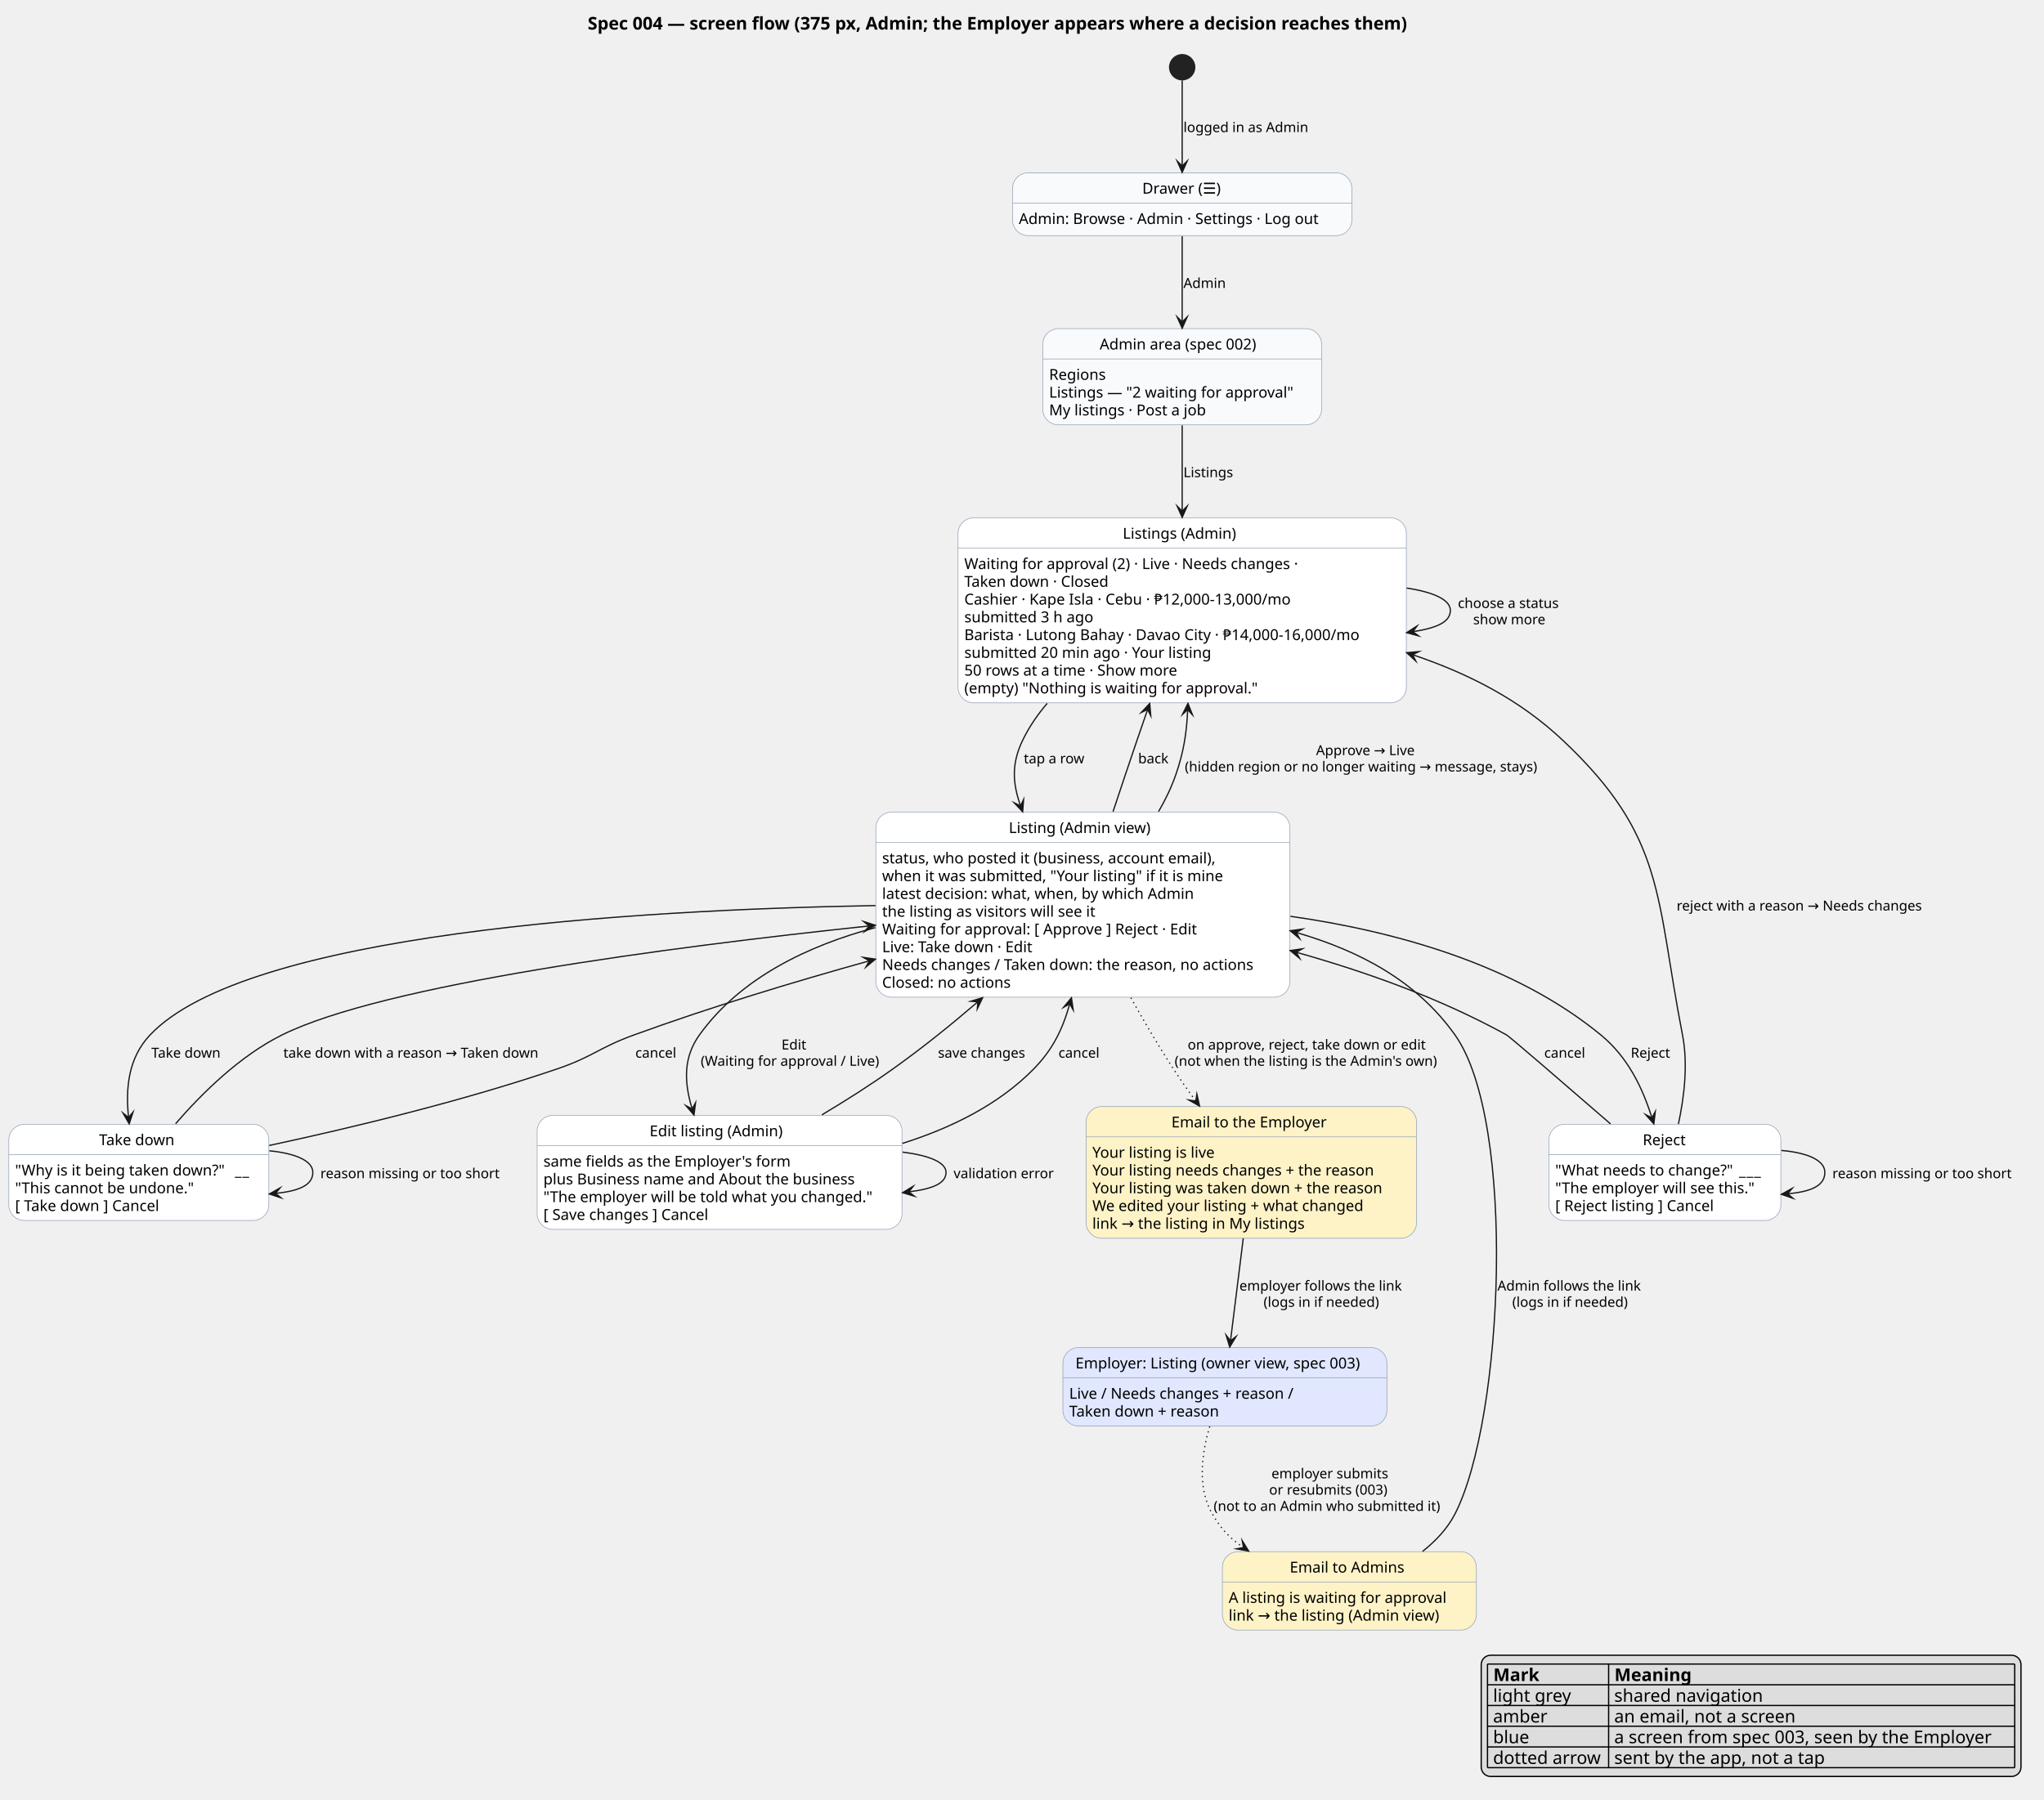
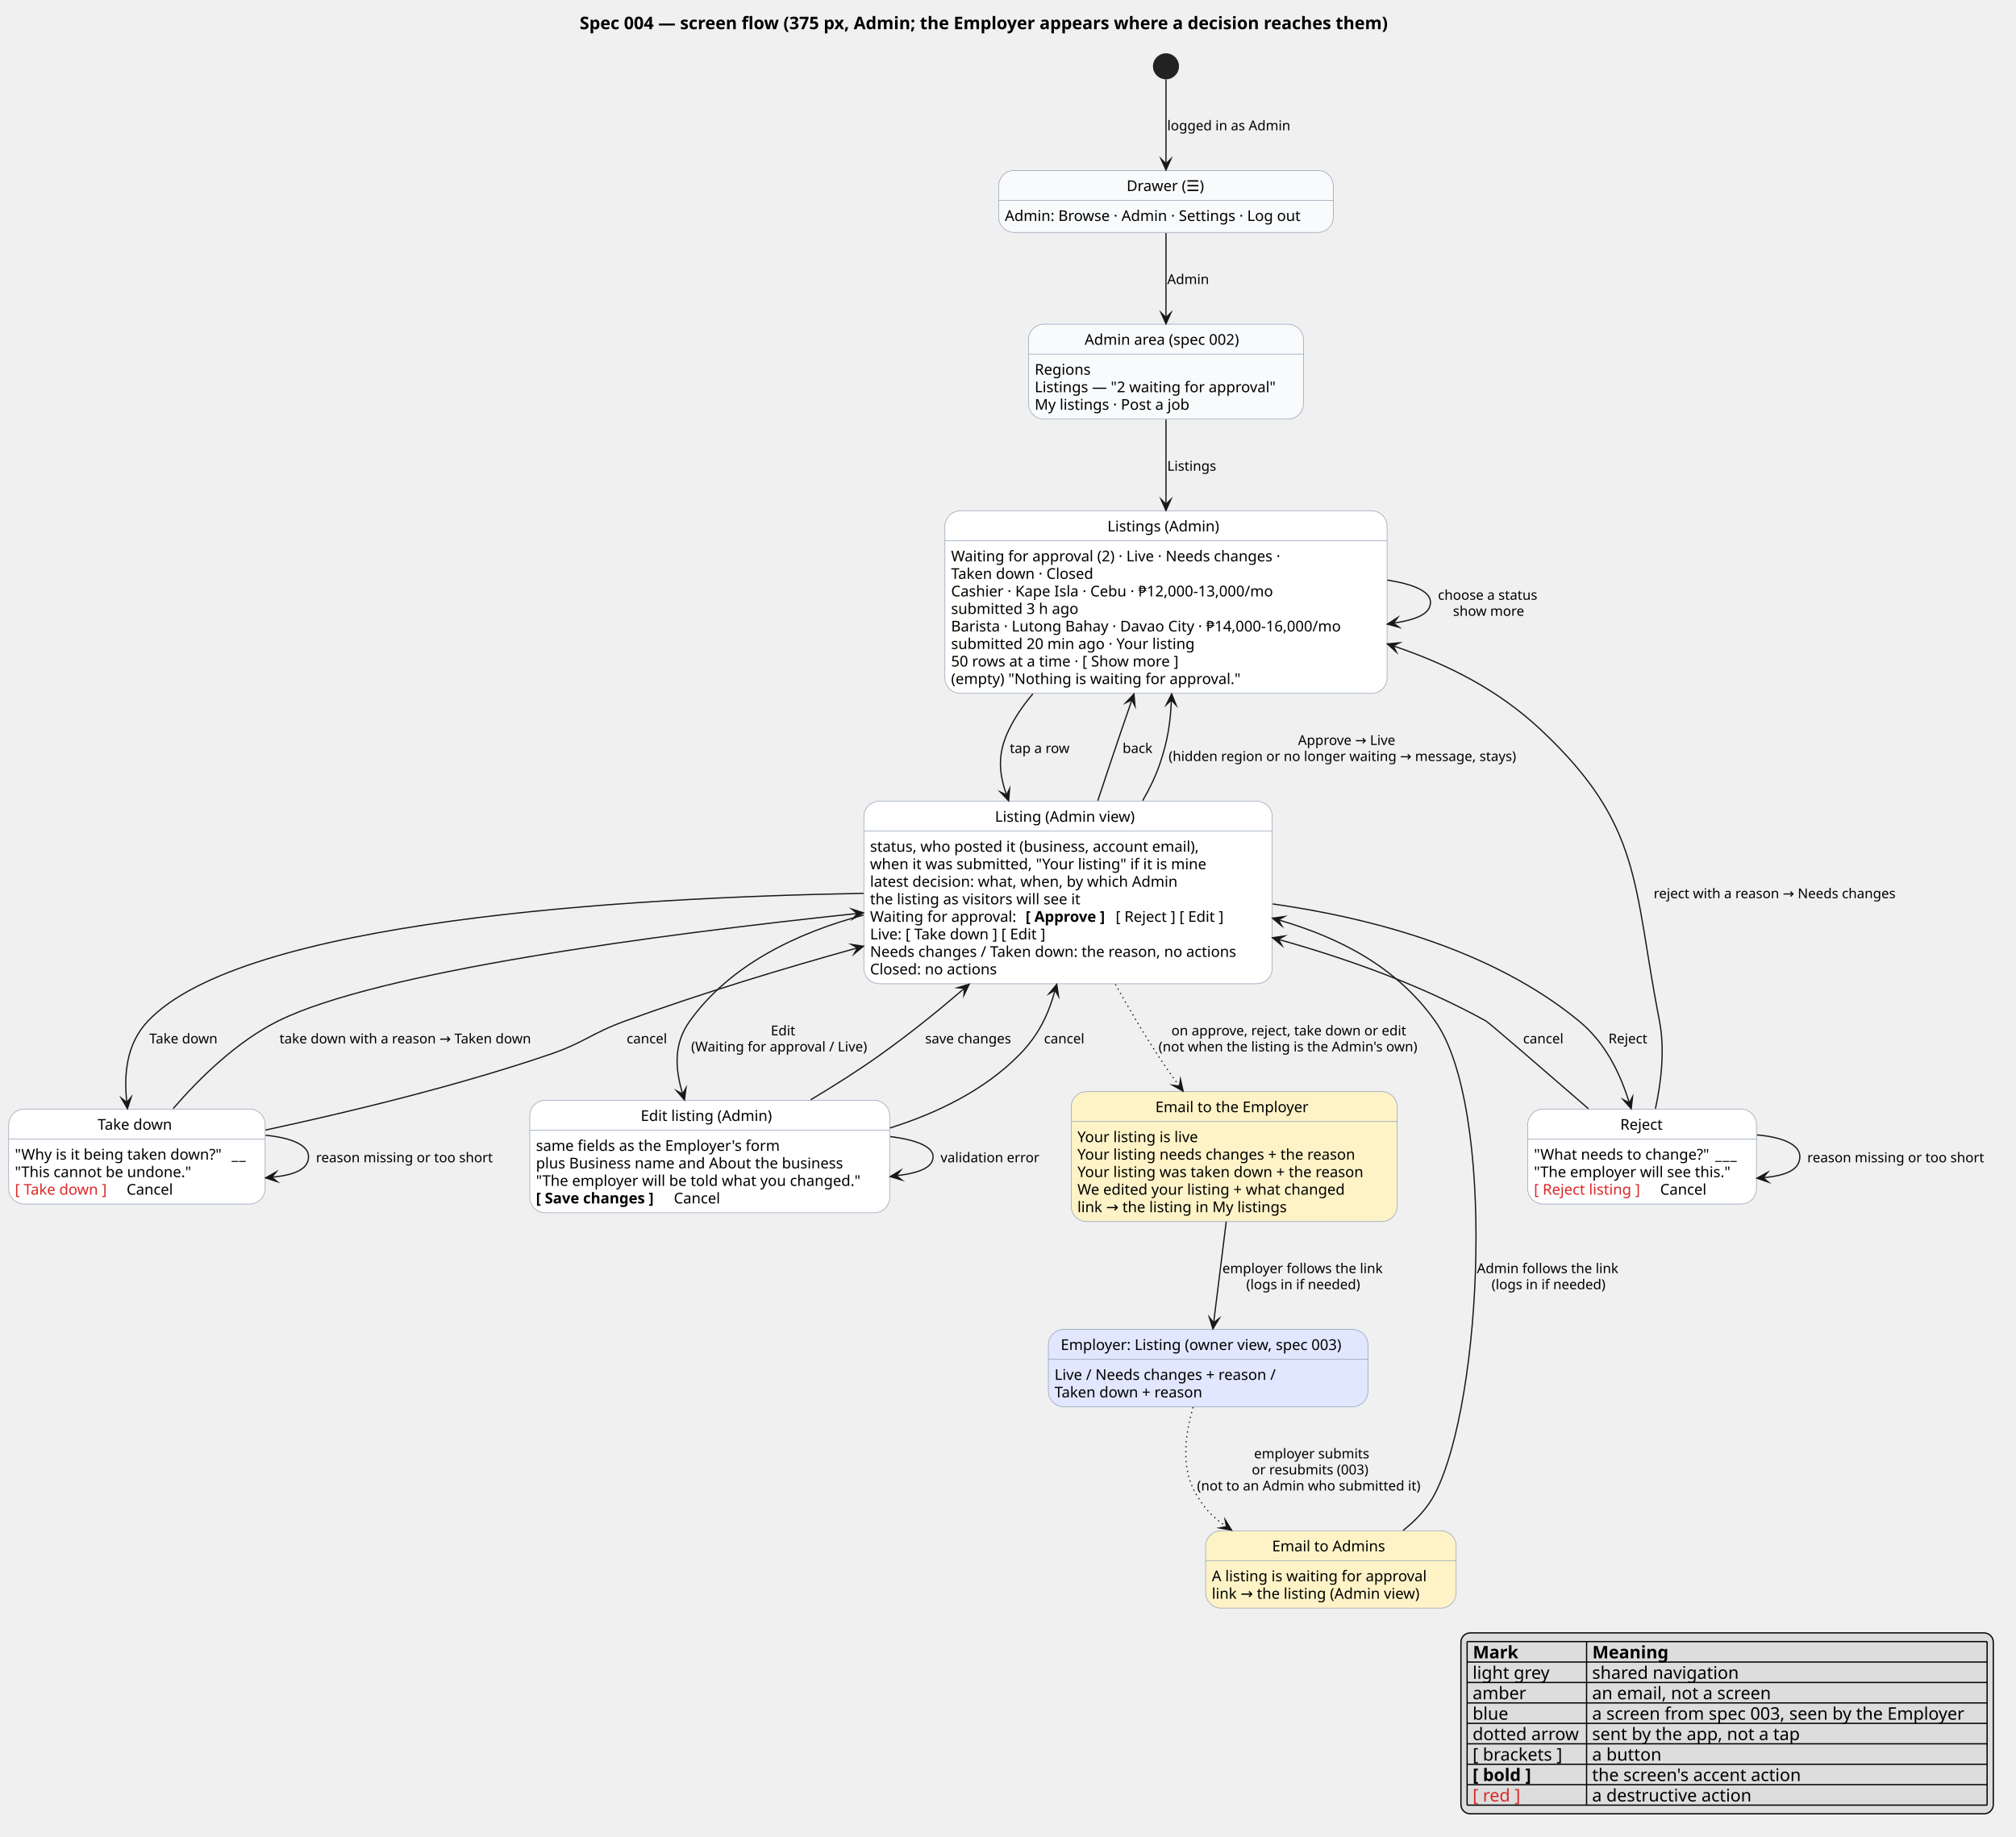
- <svg xmlns="http://www.w3.org/2000/svg" version="1.1" data-diagram-type="STATE" style="width:1626px;height:1432px;background:#FFFFFF;" width="1626px" height="1432px" viewBox="0 0 1626 1432" zoomAndPan="magnify" preserveAspectRatio="none" contentStyleType="text/css">
+ <svg xmlns="http://www.w3.org/2000/svg" version="1.1" data-diagram-type="STATE" style="width:1626px;height:1481px;background:#FFFFFF;" width="1626px" height="1481px" viewBox="0 0 1626 1481" zoomAndPan="magnify" preserveAspectRatio="none" contentStyleType="text/css">
  <defs />
  <g font-family="sans-serif" lengthAdjust="spacing">
    <g class="title" data-source-line="15">
      <text x="467.529" y="23.535" fill="#000" font-size="14" textLength="684.64" font-weight="700">Spec 004 — screen flow (375 px, Admin; the Employer appears where a decision reaches them)</text>
    </g>
    <g class="entity" data-qualified-name="Drawer" id="ent0001" data-source-line="17">
      <rect x="805.48" y="137.488" width="269.896" height="50" fill="#F8FAFC" style="stroke:#94A3B8;stroke-width:0.5;" rx="12.5" ry="12.5" />
      <line x1="805.48" y1="161.621" x2="1075.376" y2="161.621" style="stroke:#94A3B8;stroke-width:0.5;" />
      <text x="908.668" y="154.09" fill="#000" font-size="12" textLength="63.521">Drawer (☰)</text>
      <text x="810.48" y="178.223" fill="#000" font-size="12" textLength="249.896">Admin: Browse · Admin · Settings · Log out</text>
    </g>
    <g class="entity" data-qualified-name="AdminArea" id="ent0002" data-source-line="20">
      <rect x="829.54" y="261.488" width="221.768" height="76.531" fill="#F8FAFC" style="stroke:#94A3B8;stroke-width:0.5;" rx="12.5" ry="12.5" />
      <line x1="829.54" y1="285.621" x2="1051.308" y2="285.621" style="stroke:#94A3B8;stroke-width:0.5;" />
      <text x="874.793" y="278.09" fill="#000" font-size="12" textLength="131.262">Admin area (spec 002)</text>
      <text x="834.54" y="302.223" fill="#000" font-size="12" textLength="46.16">Regions</text>
      <text x="834.54" y="316.355" fill="#000" font-size="12" textLength="201.768">Listings — "2 waiting for approval"</text>
      <text x="834.54" y="330.488" fill="#000" font-size="12" textLength="131.256">My listings · Post a job</text>
    </g>
    <g class="entity" data-qualified-name="Listings" id="ent0003" data-source-line="25">
      <rect x="762.11" y="412.028" width="356.639" height="147.195" fill="#FFF" style="stroke:#94A3B8;stroke-width:0.5;" rx="12.5" ry="12.5" />
      <line x1="762.11" y1="436.161" x2="1118.749" y2="436.161" style="stroke:#94A3B8;stroke-width:0.5;" />
      <text x="893.159" y="428.63" fill="#000" font-size="12" textLength="94.541">Listings (Admin)</text>
      <text x="767.11" y="452.763" fill="#000" font-size="12" textLength="277.84">Waiting for approval (2) · Live · Needs changes ·</text>
      <text x="767.11" y="466.895" fill="#000" font-size="12" textLength="121.664">Taken down · Closed</text>
      <text x="767.11" y="481.028" fill="#000" font-size="12" textLength="282.756">Cashier · Kape Isla · Cebu · ₱12,000-13,000/mo</text>
      <text x="767.11" y="495.161" fill="#000" font-size="12" textLength="106.91">submitted 3 h ago</text>
      <text x="767.11" y="509.294" fill="#000" font-size="12" textLength="336.639">Barista · Lutong Bahay · Davao City · ₱14,000-16,000/mo</text>
      <text x="767.11" y="523.427" fill="#000" font-size="12" textLength="207.504">submitted 20 min ago · Your listing</text>
-       <text x="767.11" y="537.56" fill="#000" font-size="12" textLength="177.48">50 rows at a time · Show more</text>
+       <text x="767.11" y="537.56" fill="#000" font-size="12" textLength="192.879">50 rows at a time · [ Show more ]</text>
      <text x="767.11" y="551.692" fill="#000" font-size="12" textLength="241.148">(empty) "Nothing is waiting for approval."</text>
    </g>
    <g class="entity" data-qualified-name="Review" id="ent0004" data-source-line="35">
      <rect x="696.74" y="646.218" width="329.363" height="147.195" fill="#FFF" style="stroke:#94A3B8;stroke-width:0.5;" rx="12.5" ry="12.5" />
      <line x1="696.74" y1="670.351" x2="1026.103" y2="670.351" style="stroke:#94A3B8;stroke-width:0.5;" />
      <text x="802.506" y="662.82" fill="#000" font-size="12" textLength="117.832">Listing (Admin view)</text>
      <text x="701.74" y="686.953" fill="#000" font-size="12" textLength="277.131">status, who posted it (business, account email),</text>
      <text x="701.74" y="701.085" fill="#000" font-size="12" textLength="284.086">when it was submitted, "Your listing" if it is mine</text>
      <text x="701.74" y="715.218" fill="#000" font-size="12" textLength="258.469">latest decision: what, when, by which Admin</text>
      <text x="701.74" y="729.351" fill="#000" font-size="12" textLength="179.338">the listing as visitors will see it</text>
-       <text x="701.74" y="743.484" fill="#000" font-size="12" textLength="261.855">Waiting for approval: [ Approve ] Reject · Edit</text>
-       <text x="701.74" y="757.617" fill="#000" font-size="12" textLength="127.09">Live: Take down · Edit</text>
+       <text x="701.74" y="743.484" fill="#000" font-size="12" textLength="121.652">Waiting for approval:</text>
+       <text x="827.189" y="743.484" fill="#000" font-size="12" textLength="68.813" font-weight="700">[ Approve ]</text>
+       <text x="899.799" y="743.484" fill="#000" font-size="12" textLength="91.852">[ Reject ] [ Edit ]</text>
+       <text x="701.74" y="757.617" fill="#000" font-size="12" textLength="150.293">Live: [ Take down ] [ Edit ]</text>
      <text x="701.74" y="771.75" fill="#000" font-size="12" textLength="309.363">Needs changes / Taken down: the reason, no actions</text>
      <text x="701.74" y="785.882" fill="#000" font-size="12" textLength="107.373">Closed: no actions</text>
    </g>
    <g class="entity" data-qualified-name="Reject" id="ent0005" data-source-line="45">
      <rect x="1232.19" y="894.548" width="184.479" height="76.531" fill="#FFF" style="stroke:#94A3B8;stroke-width:0.5;" rx="12.5" ry="12.5" />
      <line x1="1232.19" y1="918.681" x2="1416.669" y2="918.681" style="stroke:#94A3B8;stroke-width:0.5;" />
      <text x="1306.807" y="911.15" fill="#000" font-size="12" textLength="35.244">Reject</text>
      <text x="1237.19" y="935.283" fill="#000" font-size="12" textLength="142.43">"What needs to change?"</text>
      <text x="1383.417" y="935.283" fill="#000" font-size="12" text-decoration="underline">_</text>
      <text x="1389.417" y="935.283" fill="#000" font-size="12" text-decoration="underline">_</text>
      <text x="1395.417" y="935.283" fill="#000" font-size="12">_</text>
      <text x="1237.19" y="949.415" fill="#000" font-size="12" textLength="164.479">"The employer will see this."</text>
-       <text x="1237.19" y="963.548" fill="#000" font-size="12" textLength="140.449">[ Reject listing ]   Cancel</text>
+       <text x="1237.19" y="963.548" fill="#DC2626" font-size="12" textLength="90.381">[ Reject listing ]</text>
+       <text x="1338.961" y="963.548" fill="#000" font-size="12" textLength="38.678">Cancel</text>
    </g>
    <g class="entity" data-qualified-name="TakeDown" id="ent0006" data-source-line="50">
      <rect x="7" y="894.548" width="206.85" height="76.531" fill="#FFF" style="stroke:#94A3B8;stroke-width:0.5;" rx="12.5" ry="12.5" />
      <line x1="7" y1="918.681" x2="213.85" y2="918.681" style="stroke:#94A3B8;stroke-width:0.5;" />
      <text x="78.761" y="911.15" fill="#000" font-size="12" textLength="63.328">Take down</text>
      <text x="12" y="935.283" fill="#000" font-size="12" textLength="171.053">"Why is it being taken down?"</text>
      <text x="186.85" y="935.283" fill="#000" font-size="12" text-decoration="underline">_</text>
      <text x="192.85" y="935.283" fill="#000" font-size="12">_</text>
      <text x="12" y="949.415" fill="#000" font-size="12" textLength="146.49">"This cannot be undone."</text>
-       <text x="12" y="963.548" fill="#000" font-size="12" textLength="128.795">[ Take down ]   Cancel</text>
+       <text x="12" y="963.548" fill="#DC2626" font-size="12" textLength="78.727">[ Take down ]</text>
+       <text x="102.117" y="963.548" fill="#000" font-size="12" textLength="38.678">Cancel</text>
    </g>
    <g class="entity" data-qualified-name="Edit" id="ent0007" data-source-line="55">
      <rect x="427.29" y="887.478" width="290.264" height="90.664" fill="#FFF" style="stroke:#94A3B8;stroke-width:0.5;" rx="12.5" ry="12.5" />
      <line x1="427.29" y1="911.611" x2="717.554" y2="911.611" style="stroke:#94A3B8;stroke-width:0.5;" />
      <text x="516.769" y="904.08" fill="#000" font-size="12" textLength="111.305">Edit listing (Admin)</text>
      <text x="432.29" y="928.213" fill="#000" font-size="12" textLength="203.414">same fields as the Employer's form</text>
      <text x="432.29" y="942.345" fill="#000" font-size="12" textLength="255.973">plus Business name and About the business</text>
      <text x="432.29" y="956.478" fill="#000" font-size="12" textLength="270.264">"The employer will be told what you changed."</text>
-       <text x="432.29" y="970.611" fill="#000" font-size="12" textLength="143.203">[ Save changes ]   Cancel</text>
+       <text x="432.29" y="970.611" fill="#000" font-size="12" textLength="99.756" font-weight="700">[ Save changes ]</text>
+       <text x="543.436" y="970.611" fill="#000" font-size="12" textLength="38.678">Cancel</text>
    </g>
    <g class="entity" data-qualified-name="MailEmployer" id="ent0008" data-source-line="61">
      <rect x="863.97" y="880.418" width="262.912" height="104.797" fill="#FEF3C7" style="stroke:#94A3B8;stroke-width:0.5;" rx="12.5" ry="12.5" />
      <line x1="863.97" y1="904.551" x2="1126.882" y2="904.551" style="stroke:#94A3B8;stroke-width:0.5;" />
      <text x="931.872" y="897.02" fill="#000" font-size="12" textLength="127.107">Email to the Employer</text>
      <text x="868.97" y="921.153" fill="#000" font-size="12" textLength="103.957">Your listing is live</text>
      <text x="868.97" y="935.285" fill="#000" font-size="12" textLength="235.688">Your listing needs changes + the reason</text>
      <text x="868.97" y="949.418" fill="#000" font-size="12" textLength="242.912">Your listing was taken down + the reason</text>
      <text x="868.97" y="963.551" fill="#000" font-size="12" textLength="224.842">We edited your listing + what changed</text>
      <text x="868.97" y="977.684" fill="#000" font-size="12" textLength="180.322">link → the listing in My listings</text>
    </g>
    <g class="entity" data-qualified-name="MailAdmins" id="ent0009" data-source-line="68">
      <rect x="972.41" y="1234.608" width="202.033" height="62.398" fill="#FEF3C7" style="stroke:#94A3B8;stroke-width:0.5;" rx="12.5" ry="12.5" />
      <line x1="972.41" y1="1258.741" x2="1174.443" y2="1258.741" style="stroke:#94A3B8;stroke-width:0.5;" />
      <text x="1026.03" y="1251.21" fill="#000" font-size="12" textLength="94.793">Email to Admins</text>
      <text x="977.41" y="1275.343" fill="#000" font-size="12" textLength="182.033">A listing is waiting for approval</text>
      <text x="977.41" y="1289.475" fill="#000" font-size="12" textLength="178.313">link → the listing (Admin view)</text>
    </g>
    <g class="entity" data-qualified-name="Owner" id="ent0010" data-source-line="72">
      <rect x="845.55" y="1072.208" width="257.756" height="62.398" fill="#E0E7FF" style="stroke:#94A3B8;stroke-width:0.5;" rx="12.5" ry="12.5" />
      <line x1="845.55" y1="1096.341" x2="1103.306" y2="1096.341" style="stroke:#94A3B8;stroke-width:0.5;" />
      <text x="855.55" y="1088.81" fill="#000" font-size="12" textLength="237.756">Employer: Listing (owner view, spec 003)</text>
      <text x="850.55" y="1112.943" fill="#000" font-size="12" textLength="190.688">Live / Needs changes + reason /</text>
      <text x="850.55" y="1127.075" fill="#000" font-size="12" textLength="127.066">Taken down + reason</text>
    </g>
    <g class="start_entity" data-qualified-name=".start." id="ent0011" data-source-line="76">
      <ellipse cx="940.42" cy="53.488" rx="10" ry="10" fill="#222" style="stroke:#222;stroke-width:1;" />
    </g>
    <g class="link" data-entity-1="ent0011" data-entity-2="ent0001" id="lnk12" data-source-line="76" data-link-type="dependency">
      <path d="M940.42,63.988 C940.42,80.248 940.42,108.928 940.42,132.108" style="stroke:#181818;stroke-width:1;" fill="none" id="*start*-to-Drawer" />
      <polygon points="940.42,137.108,944.42,128.108,940.42,132.108,936.42,128.108,940.42,137.108" fill="#181818" style="stroke:#181818;stroke-width:1;stroke-linejoin:miter;stroke-miterlimit:10;" />
      <text x="941.42" y="105.123" fill="#000" font-size="11" textLength="103.625">logged in as Admin</text>
    </g>
    <g class="link" data-entity-1="ent0001" data-entity-2="ent0002" id="lnk13" data-source-line="77" data-link-type="dependency">
      <path d="M940.42,187.988 C940.42,208.388 940.42,232.788 940.42,256.168" style="stroke:#181818;stroke-width:1;" fill="none" id="Drawer-to-AdminArea" />
      <polygon points="940.42,261.168,944.42,252.168,940.42,256.168,936.42,252.168,940.42,261.168" fill="#181818" style="stroke:#181818;stroke-width:1;stroke-linejoin:miter;stroke-miterlimit:10;" />
      <text x="941.42" y="229.123" fill="#000" font-size="11" textLength="34.789">Admin</text>
    </g>
    <g class="link" data-entity-1="ent0002" data-entity-2="ent0003" id="lnk14" data-source-line="78" data-link-type="dependency">
      <path d="M940.42,338.408 C940.42,359.528 940.42,381.598 940.42,406.688" style="stroke:#181818;stroke-width:1;" fill="none" id="AdminArea-to-Listings" />
      <polygon points="940.42,411.688,944.42,402.688,940.42,406.688,936.42,402.688,940.42,411.688" fill="#181818" style="stroke:#181818;stroke-width:1;stroke-linejoin:miter;stroke-miterlimit:10;" />
      <text x="941.42" y="379.663" fill="#000" font-size="11" textLength="41.239">Listings</text>
    </g>
    <g class="link" data-entity-1="ent0003" data-entity-2="ent0003" id="lnk15" data-source-line="79" data-link-type="dependency">
      <path d="M1118.99,467.858 C1140.03,471.118 1153.74,477.038 1153.74,485.618 C1153.74,494.208 1144.971,499.365 1123.931,502.615" style="stroke:#181818;stroke-width:1;" fill="none" id="Listings-to-Listings" />
      <polygon points="1118.99,503.378,1128.495,505.957,1123.931,502.615,1127.274,498.051,1118.99,503.378" fill="#181818" style="stroke:#181818;stroke-width:1;stroke-linejoin:miter;stroke-miterlimit:10;" />
      <text x="1159.74" y="483.753" fill="#000" font-size="11" textLength="83.091">choose a status</text>
      <text x="1171.884" y="496.708" fill="#000" font-size="11" textLength="58.803">show more</text>
    </g>
    <g class="link" data-entity-1="ent0003" data-entity-2="ent0004" id="lnk16" data-source-line="80" data-link-type="dependency">
      <path d="M833.03,559.648 C825.26,568.738 818.5,578.608 813.42,589.218 C804.84,607.188 805.196,622.417 811.856,641.167" style="stroke:#181818;stroke-width:1;" fill="none" id="Listings-to-Review" />
      <polygon points="813.53,645.878,814.287,636.059,811.856,641.167,806.748,638.736,813.53,645.878" fill="#181818" style="stroke:#181818;stroke-width:1;stroke-linejoin:miter;stroke-miterlimit:10;" />
      <text x="814.42" y="607.353" fill="#000" font-size="11" textLength="49.881">tap a row</text>
    </g>
    <g class="link" data-entity-1="ent0004" data-entity-2="ent0003" id="lnk17" data-source-line="81" data-link-type="dependency">
      <path d="M885.43,645.748 C891.56,627.278 898.18,607.508 904.42,589.218 C907.69,579.658 909.516,574.34 912.966,564.43" style="stroke:#181818;stroke-width:1;" fill="none" id="Review-to-Listings" />
      <polygon points="914.61,559.708,907.873,566.893,912.966,564.43,915.429,569.523,914.61,559.708" fill="#181818" style="stroke:#181818;stroke-width:1;stroke-linejoin:miter;stroke-miterlimit:10;" />
      <text x="905.42" y="607.353" fill="#000" font-size="11" textLength="25.062">back</text>
    </g>
    <g class="link" data-entity-1="ent0004" data-entity-2="ent0003" id="lnk18" data-source-line="82" data-link-type="dependency">
      <path d="M921.63,645.718 C927.15,636.228 931.96,626.288 935.42,616.218 C941.55,598.438 943.998,583.474 944.798,564.634" style="stroke:#181818;stroke-width:1;" fill="none" id="Review-to-Listings-1" />
      <polygon points="945.01,559.638,940.632,568.46,944.798,564.634,948.625,568.8,945.01,559.638" fill="#181818" style="stroke:#181818;stroke-width:1;stroke-linejoin:miter;stroke-miterlimit:10;" />
      <text x="1046.931" y="600.853" fill="#000" font-size="11" textLength="83.343">Approve → Live</text>
      <text x="942.52" y="613.808" fill="#000" font-size="11" textLength="292.166">(hidden region or no longer waiting → message, stays)</text>
    </g>
    <g class="link" data-entity-1="ent0004" data-entity-2="ent0005" id="lnk19" data-source-line="83" data-link-type="dependency">
      <path d="M1026.55,729.058 C1108.49,740.738 1204.43,766.748 1273.42,823.418 C1295.2,841.298 1306.723,865.848 1314.143,889.488" style="stroke:#181818;stroke-width:1;" fill="none" id="Review-to-Reject" />
      <polygon points="1315.64,894.258,1316.761,884.473,1314.143,889.488,1309.128,886.869,1315.64,894.258" fill="#181818" style="stroke:#181818;stroke-width:1;stroke-linejoin:miter;stroke-miterlimit:10;" />
      <text x="1297.27" y="841.553" fill="#000" font-size="11" textLength="32.307">Reject</text>
    </g>
    <g class="link" data-entity-1="ent0005" data-entity-2="ent0004" id="lnk22" data-source-line="86" data-link-type="dependency">
      <path d="M1281.17,894.238 C1245.67,863.458 1200.85,824.748 1198.42,823.418 C1145.38,794.228 1087.773,773.624 1031.163,757.674" style="stroke:#181818;stroke-width:1;" fill="none" id="Reject-to-Review" />
      <polygon points="1026.35,756.318,1033.928,762.609,1031.163,757.674,1036.097,754.909,1026.35,756.318" fill="#181818" style="stroke:#181818;stroke-width:1;stroke-linejoin:miter;stroke-miterlimit:10;" />
      <text x="1228.42" y="841.553" fill="#000" font-size="11" textLength="33.478">cancel</text>
    </g>
    <g class="link" data-entity-1="ent0005" data-entity-2="ent0003" id="lnk20" data-source-line="84" data-link-type="dependency">
      <path d="M1335.18,894.248 C1339.71,873.298 1342.99,846.788 1338.42,823.418 C1316.92,713.168 1325.15,666.268 1243.42,589.218 C1208.98,556.738 1168.605,536.123 1123.755,520.923" style="stroke:#181818;stroke-width:1;" fill="none" id="Reject-to-Listings" />
      <polygon points="1119.02,519.318,1126.26,525.995,1123.755,520.923,1128.828,518.419,1119.02,519.318" fill="#181818" style="stroke:#181818;stroke-width:1;stroke-linejoin:miter;stroke-miterlimit:10;" />
      <text x="1333.74" y="724.453" fill="#000" font-size="11" textLength="203.172">reject with a reason → Needs changes</text>
    </g>
    <g class="link" data-entity-1="ent0005" data-entity-2="ent0005" id="lnk21" data-source-line="85" data-link-type="dependency">
      <path d="M1417.07,915.358 C1437.12,917.068 1451.66,922.888 1451.66,932.808 C1451.66,942.738 1442.102,948.136 1422.052,949.836" style="stroke:#181818;stroke-width:1;" fill="none" id="Reject-to-Reject" />
      <polygon points="1417.07,950.258,1426.376,953.484,1422.052,949.836,1425.7,945.512,1417.07,950.258" fill="#181818" style="stroke:#181818;stroke-width:1;stroke-linejoin:miter;stroke-miterlimit:10;" />
      <text x="1457.66" y="937.443" fill="#000" font-size="11" textLength="148.038">reason missing or too short</text>
    </g>
    <g class="link" data-entity-1="ent0004" data-entity-2="ent0006" id="lnk23" data-source-line="87" data-link-type="dependency">
      <path d="M696.48,720.518 C502.15,723.968 195.98,742.558 119.42,823.418 C101.96,841.858 99.845,865.865 102.265,889.225" style="stroke:#181818;stroke-width:1;" fill="none" id="Review-to-TakeDown" />
      <polygon points="102.78,894.198,105.831,884.834,102.265,889.225,97.874,885.658,102.78,894.198" fill="#181818" style="stroke:#181818;stroke-width:1;stroke-linejoin:miter;stroke-miterlimit:10;" />
      <text x="120.42" y="841.553" fill="#000" font-size="11" textLength="58.051">Take down</text>
    </g>
    <g class="link" data-entity-1="ent0006" data-entity-2="ent0004" id="lnk24" data-source-line="88" data-link-type="dependency">
      <path d="M139.69,894.088 C160.61,869.898 190.9,840.028 224.42,823.418 C305.16,783.418 531.008,753.704 691.398,736.744" style="stroke:#181818;stroke-width:1;" fill="none" id="TakeDown-to-Review" />
      <polygon points="696.37,736.218,686.999,733.187,691.398,736.744,687.841,741.143,696.37,736.218" fill="#181818" style="stroke:#181818;stroke-width:1;stroke-linejoin:miter;stroke-miterlimit:10;" />
      <text x="225.42" y="841.553" fill="#000" font-size="11" textLength="213.055">take down with a reason → Taken down</text>
    </g>
    <g class="link" data-entity-1="ent0006" data-entity-2="ent0004" id="lnk26" data-source-line="90" data-link-type="dependency">
      <path d="M214.16,911.408 C280.56,897.138 368.07,876.078 443.42,850.418 C471.49,840.858 476.56,833.528 504.42,823.418 C566.25,800.968 630.673,781.459 691.593,764.499" style="stroke:#181818;stroke-width:1;" fill="none" id="TakeDown-to-Review-1" />
      <polygon points="696.41,763.158,686.667,761.719,691.593,764.499,688.813,769.426,696.41,763.158" fill="#181818" style="stroke:#181818;stroke-width:1;stroke-linejoin:miter;stroke-miterlimit:10;" />
      <text x="505.42" y="841.553" fill="#000" font-size="11" textLength="33.478">cancel</text>
    </g>
    <g class="link" data-entity-1="ent0006" data-entity-2="ent0006" id="lnk25" data-source-line="89" data-link-type="dependency">
      <path d="M214.26,915.628 C234.49,917.628 248.85,923.358 248.85,932.808 C248.85,942.268 239.466,947.506 219.236,949.506" style="stroke:#181818;stroke-width:1;" fill="none" id="TakeDown-to-TakeDown" />
      <polygon points="214.26,949.998,223.61,953.093,219.236,949.506,222.823,945.132,214.26,949.998" fill="#181818" style="stroke:#181818;stroke-width:1;stroke-linejoin:miter;stroke-miterlimit:10;" />
      <text x="254.85" y="937.443" fill="#000" font-size="11" textLength="148.038">reason missing or too short</text>
    </g>
    <g class="link" data-entity-1="ent0004" data-entity-2="ent0007" id="lnk27" data-source-line="91" data-link-type="dependency">
      <path d="M696.4,738.038 C642.97,752.338 589.11,777.938 556.42,823.418 C543.32,841.638 544.253,861.312 550.623,882.382" style="stroke:#181818;stroke-width:1;" fill="none" id="Review-to-Edit" />
      <polygon points="552.07,887.168,553.294,877.396,550.623,882.382,545.637,879.711,552.07,887.168" fill="#181818" style="stroke:#181818;stroke-width:1;stroke-linejoin:miter;stroke-miterlimit:10;" />
      <text x="621.723" y="835.053" fill="#000" font-size="11" textLength="20.179">Edit</text>
      <text x="557.42" y="848.008" fill="#000" font-size="11" textLength="148.785">(Waiting for approval / Live)</text>
    </g>
    <g class="link" data-entity-1="ent0007" data-entity-2="ent0004" id="lnk28" data-source-line="92" data-link-type="dependency">
      <path d="M653.84,887.008 C672.82,875.688 692.67,863.118 710.42,850.418 C734.45,833.228 755.466,816.314 777.876,797.084" style="stroke:#181818;stroke-width:1;" fill="none" id="Edit-to-Review" />
      <polygon points="781.67,793.828,772.235,796.654,777.876,797.084,777.445,802.725,781.67,793.828" fill="#181818" style="stroke:#181818;stroke-width:1;stroke-linejoin:miter;stroke-miterlimit:10;" />
      <text x="746.14" y="841.553" fill="#000" font-size="11" textLength="70.941">save changes</text>
    </g>
    <g class="link" data-entity-1="ent0007" data-entity-2="ent0004" id="lnk30" data-source-line="94" data-link-type="dependency">
      <path d="M717.83,909.758 C756.03,897.728 794.34,879.138 822.42,850.418 C837.37,835.128 845.275,819.144 850.985,798.694" style="stroke:#181818;stroke-width:1;" fill="none" id="Edit-to-Review-1" />
      <polygon points="852.33,793.878,846.057,801.471,850.985,798.694,853.762,803.622,852.33,793.878" fill="#181818" style="stroke:#181818;stroke-width:1;stroke-linejoin:miter;stroke-miterlimit:10;" />
      <text x="842.03" y="841.553" fill="#000" font-size="11" textLength="33.478">cancel</text>
    </g>
    <g class="link" data-entity-1="ent0007" data-entity-2="ent0007" id="lnk29" data-source-line="93" data-link-type="dependency">
      <path d="M718.02,916.678 C738.69,919.288 752.56,924.668 752.56,932.808 C752.56,940.958 743.651,945.712 722.981,948.322" style="stroke:#181818;stroke-width:1;" fill="none" id="Edit-to-Edit" />
      <polygon points="718.02,948.948,727.45,951.789,722.981,948.322,726.448,943.852,718.02,948.948" fill="#181818" style="stroke:#181818;stroke-width:1;stroke-linejoin:miter;stroke-miterlimit:10;" />
      <text x="758.56" y="937.443" fill="#000" font-size="11" textLength="81.872">validation error</text>
    </g>
    <g class="link" data-entity-1="ent0004" data-entity-2="ent0008" id="lnk31" data-source-line="96" data-link-type="dependency">
      <path d="M899.61,793.878 C910.06,812.628 921.73,832.538 933.42,850.418 C939.84,860.228 944.089,866.374 951.279,876.054" style="stroke:#181818;stroke-width:1;stroke-dasharray:1,3;" fill="none" id="Review-to-MailEmployer" />
      <polygon points="954.26,880.068,952.105,870.458,951.279,876.054,945.682,875.228,954.26,880.068" fill="#181818" style="stroke:#181818;stroke-width:1;stroke-linejoin:miter;stroke-miterlimit:10;" />
      <text x="944.773" y="835.053" fill="#000" font-size="11" textLength="197.613">on approve, reject, take down or edit</text>
      <text x="934.42" y="848.008" fill="#000" font-size="11" textLength="218.319">(not when the listing is the Admin's own)</text>
    </g>
    <g class="link" data-entity-1="ent0008" data-entity-2="ent0010" id="lnk32" data-source-line="97" data-link-type="dependency">
      <path d="M989.01,985.318 C985.49,1013.588 981.858,1042.737 978.858,1066.837" style="stroke:#181818;stroke-width:1;" fill="none" id="MailEmployer-to-Owner" />
      <polygon points="978.24,1071.798,983.321,1063.361,978.858,1066.837,975.382,1062.373,978.24,1071.798" fill="#181818" style="stroke:#181818;stroke-width:1;stroke-linejoin:miter;stroke-miterlimit:10;" />
      <text x="985.92" y="1026.843" fill="#000" font-size="11" textLength="134.761">employer follows the link</text>
      <text x="1005.157" y="1039.798" fill="#000" font-size="11" textLength="96.288">(logs in if needed)</text>
    </g>
    <g class="link" data-entity-1="ent0010" data-entity-2="ent0009" id="lnk33" data-source-line="98" data-link-type="dependency">
      <path d="M962.33,1134.958 C956.08,1155.938 952.08,1183.678 964.42,1204.608 C971.46,1216.528 977.651,1223.429 989.191,1231.309" style="stroke:#181818;stroke-width:1;stroke-dasharray:1,3;" fill="none" id="Owner-to-MailAdmins" />
      <polygon points="993.32,1234.128,988.143,1225.75,989.191,1231.309,983.632,1232.356,993.32,1234.128" fill="#181818" style="stroke:#181818;stroke-width:1;stroke-linejoin:miter;stroke-miterlimit:10;" />
      <text x="1011.466" y="1176.243" fill="#000" font-size="11" textLength="95.643">employer submits</text>
      <text x="1009.589" y="1189.198" fill="#000" font-size="11" textLength="99.397">or resubmits (003)</text>
      <text x="965.42" y="1202.153" fill="#000" font-size="11" textLength="187.736">(not to an Admin who submitted it)</text>
    </g>
    <g class="link" data-entity-1="ent0009" data-entity-2="ent0004" id="lnk34" data-source-line="99" data-link-type="dependency">
      <path d="M1131.66,1234.368 C1142.04,1226.158 1151.44,1216.258 1157.42,1204.608 C1196.13,1129.258 1206.55,892.428 1157.42,823.418 C1126.75,780.318 1081.471,756.565 1031.151,741.925" style="stroke:#181818;stroke-width:1;" fill="none" id="MailAdmins-to-Review" />
      <polygon points="1026.35,740.528,1033.874,746.883,1031.151,741.925,1036.109,739.202,1026.35,740.528" fill="#181818" style="stroke:#181818;stroke-width:1;stroke-linejoin:miter;stroke-miterlimit:10;" />
      <text x="1191.21" y="1026.843" fill="#000" font-size="11" textLength="119.915">Admin follows the link</text>
      <text x="1203.024" y="1039.798" fill="#000" font-size="11" textLength="96.288">(logs in if needed)</text>
    </g>
    <g class="legend" data-source-line="101">
-       <rect x="1178.3" y="1317.007" width="429.398" height="96.441" fill="#DDD" style="stroke:#000;stroke-width:1;" rx="7.5" ry="7.5" />
+       <rect x="1178.3" y="1317.007" width="429.398" height="145.906" fill="#DDD" style="stroke:#000;stroke-width:1;" rx="7.5" ry="7.5" />
      <text x="1187.914" y="1337.542" fill="#000" font-size="14" textLength="36.162" font-weight="700">Mark</text>
      <text x="1284.273" y="1337.542" fill="#000" font-size="14" textLength="61.318" font-weight="700">Meaning</text>
      <text x="1187.729" y="1354.03" fill="#000" font-size="14" textLength="64.75">light grey</text>
      <text x="1284.089" y="1354.03" fill="#000" font-size="14" textLength="121.071">shared navigation</text>
      <text x="1187.729" y="1370.518" fill="#000" font-size="14" textLength="43.142">amber</text>
      <text x="1284.089" y="1370.518" fill="#000" font-size="14" textLength="149.844">an email, not a screen</text>
      <text x="1187.729" y="1387.007" fill="#000" font-size="14" textLength="29.347">blue</text>
      <text x="1284.089" y="1387.007" fill="#000" font-size="14" textLength="314.18">a screen from spec 003, seen by the Employer</text>
      <text x="1187.729" y="1403.495" fill="#000" font-size="14" textLength="87.5">dotted arrow</text>
      <text x="1284.089" y="1403.495" fill="#000" font-size="14" textLength="175.109">sent by the app, not a tap</text>
+       <text x="1187.729" y="1419.983" fill="#000" font-size="14" textLength="75.763">[ brackets ]</text>
+       <text x="1284.089" y="1419.983" fill="#000" font-size="14" textLength="57.422">a button</text>
+       <text x="1183.3" y="1436.472" fill="#000" font-size="14"> </text>
+       <text x="1187.729" y="1436.472" fill="#000" font-size="14" textLength="51.652" font-weight="700">[ bold ]</text>
+       <text x="1239.382" y="1436.472" fill="#000" font-size="14"> </text>
+       <text x="1284.089" y="1436.472" fill="#000" font-size="14" textLength="174.952">the screen's accent action</text>
+       <text x="1183.3" y="1452.96" fill="#000" font-size="14"> </text>
+       <text x="1187.729" y="1452.96" fill="#DC2626" font-size="14" textLength="40.305">[ red ]</text>
+       <text x="1228.034" y="1452.96" fill="#000" font-size="14"> </text>
+       <text x="1284.089" y="1452.96" fill="#000" font-size="14" textLength="132.966">a destructive action</text>
      <line x1="1183.3" y1="1324.007" x2="1602.698" y2="1324.007" style="stroke:#000;stroke-width:1;" />
      <line x1="1183.3" y1="1340.495" x2="1602.698" y2="1340.495" style="stroke:#000;stroke-width:1;" />
      <line x1="1183.3" y1="1356.983" x2="1602.698" y2="1356.983" style="stroke:#000;stroke-width:1;" />
      <line x1="1183.3" y1="1373.472" x2="1602.698" y2="1373.472" style="stroke:#000;stroke-width:1;" />
      <line x1="1183.3" y1="1389.96" x2="1602.698" y2="1389.96" style="stroke:#000;stroke-width:1;" />
      <line x1="1183.3" y1="1406.448" x2="1602.698" y2="1406.448" style="stroke:#000;stroke-width:1;" />
-       <line x1="1183.3" y1="1324.007" x2="1183.3" y2="1406.448" style="stroke:#000;stroke-width:1;" />
-       <line x1="1279.659" y1="1324.007" x2="1279.659" y2="1406.448" style="stroke:#000;stroke-width:1;" />
-       <line x1="1602.698" y1="1324.007" x2="1602.698" y2="1406.448" style="stroke:#000;stroke-width:1;" />
+       <line x1="1183.3" y1="1422.936" x2="1602.698" y2="1422.936" style="stroke:#000;stroke-width:1;" />
+       <line x1="1183.3" y1="1439.425" x2="1602.698" y2="1439.425" style="stroke:#000;stroke-width:1;" />
+       <line x1="1183.3" y1="1455.913" x2="1602.698" y2="1455.913" style="stroke:#000;stroke-width:1;" />
+       <line x1="1183.3" y1="1324.007" x2="1183.3" y2="1455.913" style="stroke:#000;stroke-width:1;" />
+       <line x1="1279.659" y1="1324.007" x2="1279.659" y2="1455.913" style="stroke:#000;stroke-width:1;" />
+       <line x1="1602.698" y1="1324.007" x2="1602.698" y2="1455.913" style="stroke:#000;stroke-width:1;" />
    </g>
  </g>
</svg>
